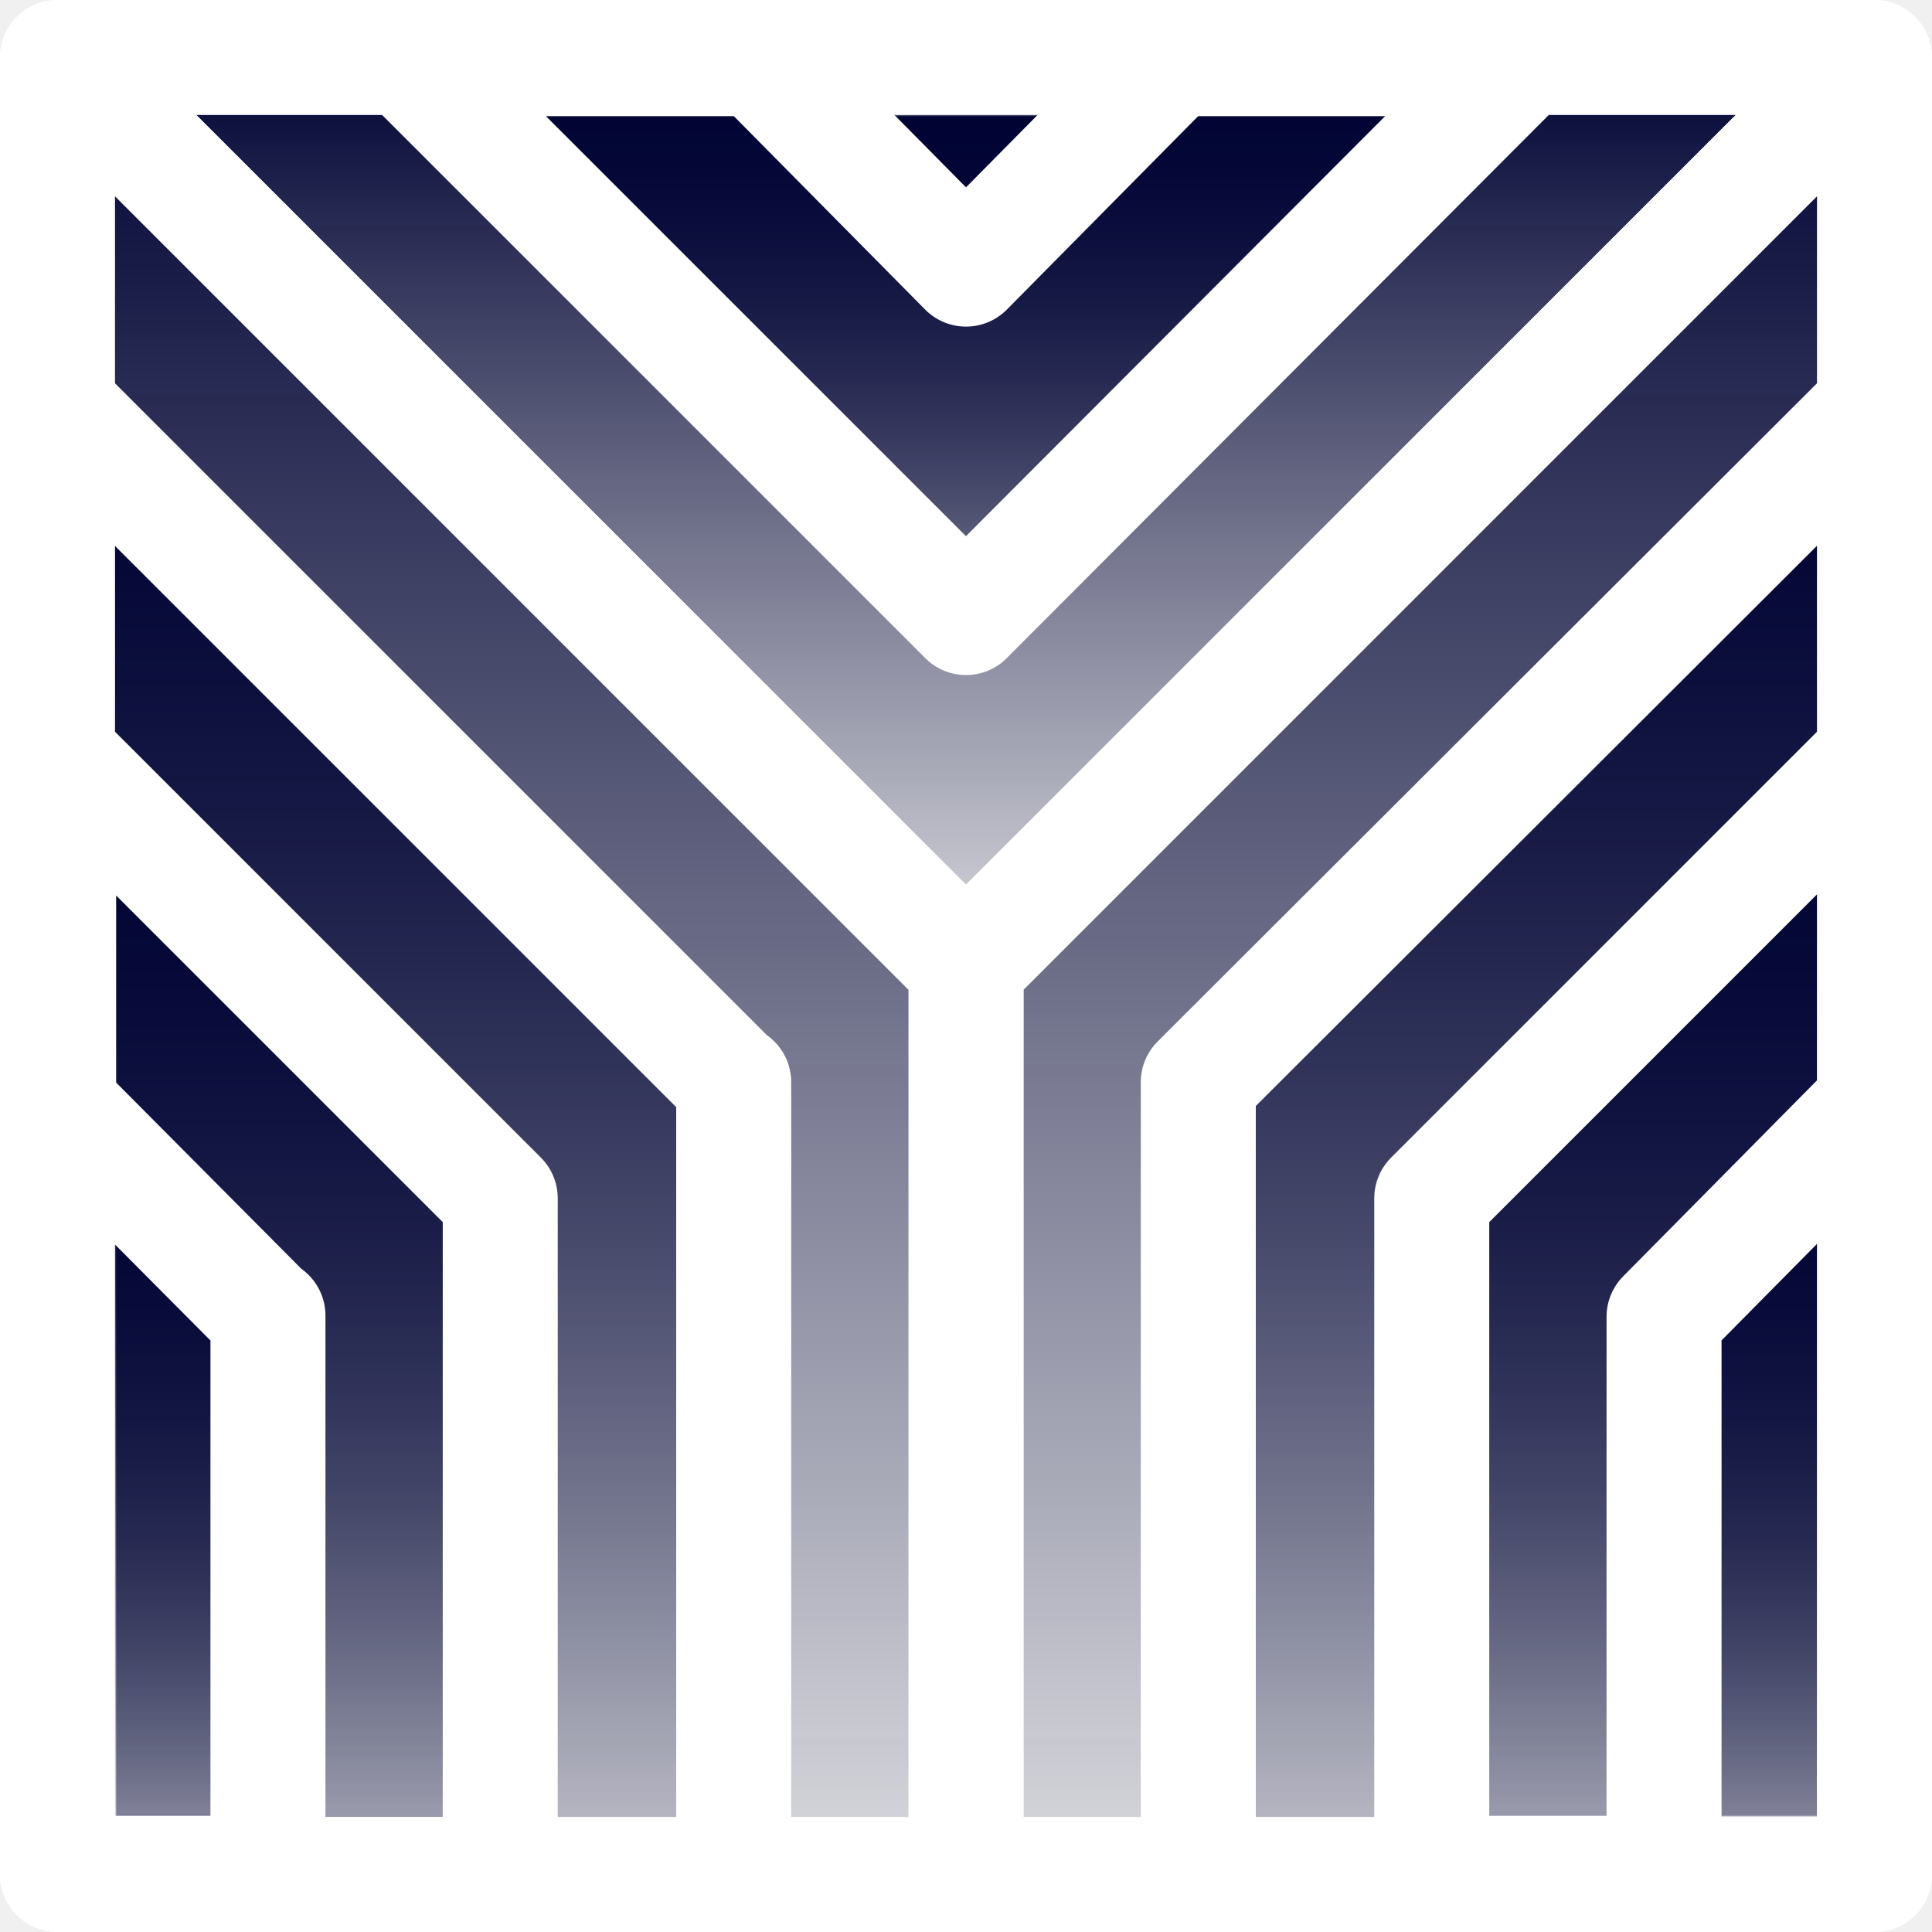
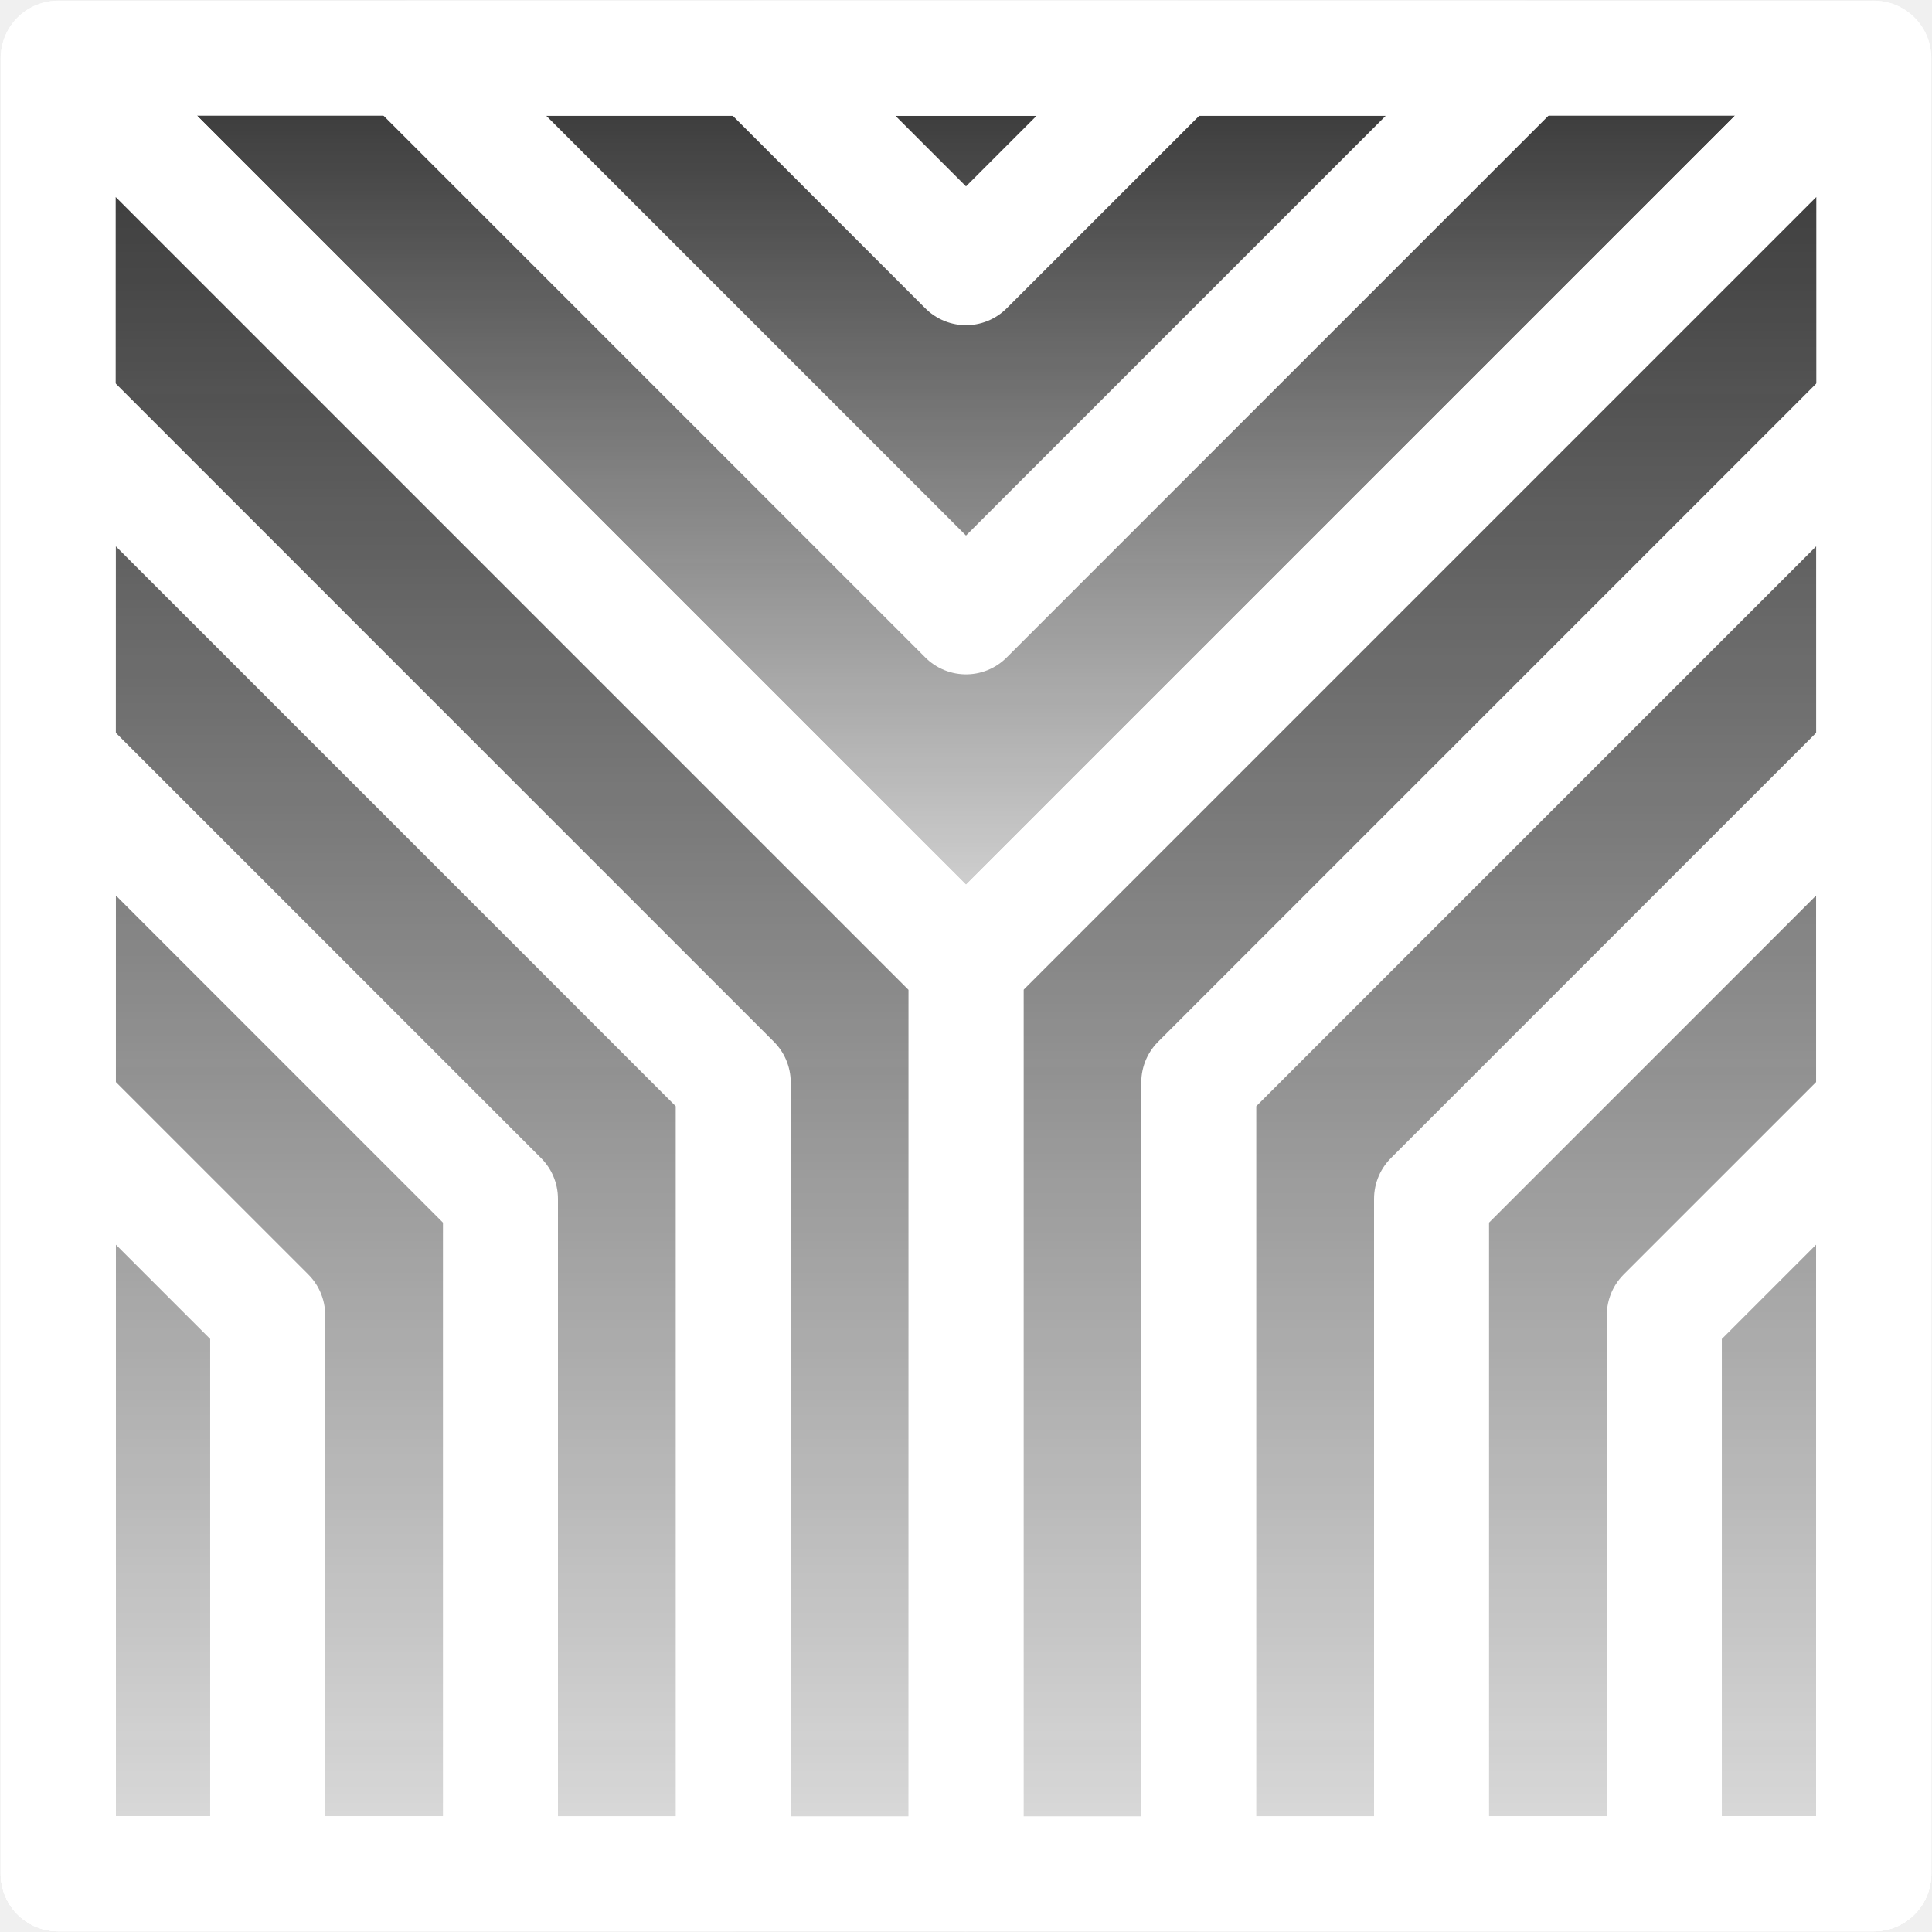
- <svg xmlns="http://www.w3.org/2000/svg" width="168" height="168" fill="none">
-   <path d="M163 5L84 84 5 5h158z" fill="url(#paint0_linear)" stroke="#fff" stroke-width="10" stroke-miterlimit="10" stroke-linejoin="round" />
-   <path d="M132.6 5L84 53.7 35.4 5.1h97.2z" fill="url(#paint1_linear)" stroke="#fff" stroke-width="10" stroke-miterlimit="10" stroke-linejoin="round" />
-   <path d="M102.2 5L84 23.4 65.8 5h36.4z" fill="url(#paint2_linear)" stroke="#fff" stroke-width="10" stroke-miterlimit="10" stroke-linejoin="round" />
-   <path d="M163 5v158H84V84l79-79z" fill="url(#paint3_linear)" stroke="#fff" stroke-width="10" stroke-miterlimit="10" stroke-linejoin="round" />
-   <path d="M163 35.4V163h-58.8V94.1L163 35.4z" fill="url(#paint4_linear)" stroke="#fff" stroke-width="10" stroke-miterlimit="10" stroke-linejoin="round" />
-   <path d="M163 65.8v97.1h-38.5v-58.7l38.4-38.4z" fill="url(#paint5_linear)" stroke="#fff" stroke-width="10" stroke-miterlimit="10" stroke-linejoin="round" />
-   <path d="M163 96.1V163h-18.3v-48.5L163 96z" fill="url(#paint6_linear)" stroke="#fff" stroke-width="10" stroke-miterlimit="10" stroke-linejoin="round" />
-   <path d="M84 84v79H5V5l79 79z" fill="url(#paint7_linear)" stroke="#fff" stroke-width="10" stroke-miterlimit="10" stroke-linejoin="round" />
-   <path d="M63.8 94.1V163H5V35.4l58.7 58.7z" fill="url(#paint8_linear)" stroke="#fff" stroke-width="10" stroke-miterlimit="10" stroke-linejoin="round" />
-   <path d="M43.5 104.2V163H5.1V65.8l38.4 38.4z" fill="url(#paint9_linear)" stroke="#fff" stroke-width="10" stroke-miterlimit="10" stroke-linejoin="round" />
-   <path d="M23.3 114.4v48.5H5V96.1l18.2 18.3z" fill="url(#paint10_linear)" stroke="#fff" stroke-width="10" stroke-miterlimit="10" stroke-linejoin="round" />
+ <svg xmlns="http://www.w3.org/2000/svg" width="168" height="168" viewBox="0 0 168 168" fill="none">
+   <path d="M162.94 5.06L84 84L5.06 5.06H162.94Z" fill="url(#paint0_linear)" stroke="white" stroke-width="10" stroke-miterlimit="10" stroke-linejoin="round" />
+   <path d="M132.578 5.06L84 53.639L35.422 5.06H132.578Z" stroke="white" stroke-width="10" stroke-miterlimit="10" stroke-linejoin="round" />
+   <path d="M102.217 5.06L84 23.277L65.783 5.06H102.217Z" stroke="white" stroke-width="10" stroke-miterlimit="10" stroke-linejoin="round" />
+   <path d="M162.94 5.06V162.94H84V84L162.94 5.06Z" fill="url(#paint1_linear)" stroke="white" stroke-width="10" stroke-miterlimit="10" stroke-linejoin="round" />
+   <path d="M162.94 35.422V162.94H104.241V94.121L162.94 35.422Z" stroke="white" stroke-width="10" stroke-miterlimit="10" stroke-linejoin="round" />
+   <path d="M162.94 65.783V162.94H124.482V104.241L162.94 65.783Z" stroke="white" stroke-width="10" stroke-miterlimit="10" stroke-linejoin="round" />
+   <path d="M162.94 96.145V162.94H144.723V114.361L162.94 96.145Z" stroke="white" stroke-width="10" stroke-miterlimit="10" stroke-linejoin="round" />
+   <path d="M84 84V162.94H5.06V5.06L84 84Z" fill="url(#paint2_linear)" stroke="white" stroke-width="10" stroke-miterlimit="10" stroke-linejoin="round" />
+   <path d="M63.759 94.121V162.94H5.06V35.422L63.759 94.121Z" stroke="white" stroke-width="10" stroke-miterlimit="10" stroke-linejoin="round" />
+   <path d="M43.518 104.241V162.94H5.06V65.783L43.518 104.241Z" stroke="white" stroke-width="10" stroke-miterlimit="10" stroke-linejoin="round" />
+   <path d="M23.277 114.361V162.94H5.06V96.145L23.277 114.361Z" stroke="white" stroke-width="10" stroke-miterlimit="10" stroke-linejoin="round" />
  <defs>
-     <linearGradient id="paint0_linear" x1="84" y1="5.1" x2="84" y2="84" gradientUnits="userSpaceOnUse">
-       <stop stop-color="#000333" />
-       <stop offset="1" stop-color="#000333" stop-opacity=".1" />
+     <linearGradient id="paint0_linear" x1="84" y1="5.06" x2="84" y2="84" gradientUnits="userSpaceOnUse">
+       <stop stop-color="#333333" />
+       <stop offset="1" stop-color="#333333" stop-opacity="0.1" />
    </linearGradient>
-     <linearGradient id="paint1_linear" x1="84" y1="5.1" x2="84" y2="53.6" gradientUnits="userSpaceOnUse">
-       <stop stop-color="#000333" />
-       <stop offset="1" stop-color="#000333" stop-opacity=".1" />
+     <linearGradient id="paint1_linear" x1="123.47" y1="5.06" x2="123.47" y2="162.94" gradientUnits="userSpaceOnUse">
+       <stop stop-color="#333333" />
+       <stop offset="1" stop-color="#333333" stop-opacity="0.1" />
    </linearGradient>
-     <linearGradient id="paint2_linear" x1="84" y1="5.1" x2="84" y2="23.3" gradientUnits="userSpaceOnUse">
-       <stop stop-color="#000333" />
-       <stop offset="1" stop-color="#000333" stop-opacity=".1" />
-     </linearGradient>
-     <linearGradient id="paint3_linear" x1="123.5" y1="5.1" x2="123.5" y2="162.9" gradientUnits="userSpaceOnUse">
-       <stop stop-color="#000333" />
-       <stop offset="1" stop-color="#000333" stop-opacity=".1" />
-     </linearGradient>
-     <linearGradient id="paint4_linear" x1="133.6" y1="35.4" x2="133.6" y2="162.9" gradientUnits="userSpaceOnUse">
-       <stop stop-color="#000333" />
-       <stop offset="1" stop-color="#000333" stop-opacity=".1" />
-     </linearGradient>
-     <linearGradient id="paint5_linear" x1="143.7" y1="65.8" x2="143.7" y2="162.9" gradientUnits="userSpaceOnUse">
-       <stop stop-color="#000333" />
-       <stop offset="1" stop-color="#000333" stop-opacity=".1" />
-     </linearGradient>
-     <linearGradient id="paint6_linear" x1="153.8" y1="96.1" x2="153.8" y2="162.9" gradientUnits="userSpaceOnUse">
-       <stop stop-color="#000333" />
-       <stop offset="1" stop-color="#000333" stop-opacity=".1" />
-     </linearGradient>
-     <linearGradient id="paint7_linear" x1="44.5" y1="5.1" x2="44.5" y2="162.9" gradientUnits="userSpaceOnUse">
-       <stop stop-color="#000333" />
-       <stop offset="1" stop-color="#000333" stop-opacity=".1" />
-     </linearGradient>
-     <linearGradient id="paint8_linear" x1="34.4" y1="35.4" x2="34.4" y2="162.9" gradientUnits="userSpaceOnUse">
-       <stop stop-color="#000333" />
-       <stop offset="1" stop-color="#000333" stop-opacity=".1" />
-     </linearGradient>
-     <linearGradient id="paint9_linear" x1="24.3" y1="65.8" x2="24.3" y2="162.9" gradientUnits="userSpaceOnUse">
-       <stop stop-color="#000333" />
-       <stop offset="1" stop-color="#000333" stop-opacity=".1" />
-     </linearGradient>
-     <linearGradient id="paint10_linear" x1="14.2" y1="96.1" x2="14.2" y2="162.9" gradientUnits="userSpaceOnUse">
-       <stop stop-color="#000333" />
-       <stop offset="1" stop-color="#000333" stop-opacity=".1" />
+     <linearGradient id="paint2_linear" x1="44.53" y1="5.06" x2="44.53" y2="162.94" gradientUnits="userSpaceOnUse">
+       <stop stop-color="#333333" />
+       <stop offset="1" stop-color="#333333" stop-opacity="0.1" />
    </linearGradient>
  </defs>
</svg>
